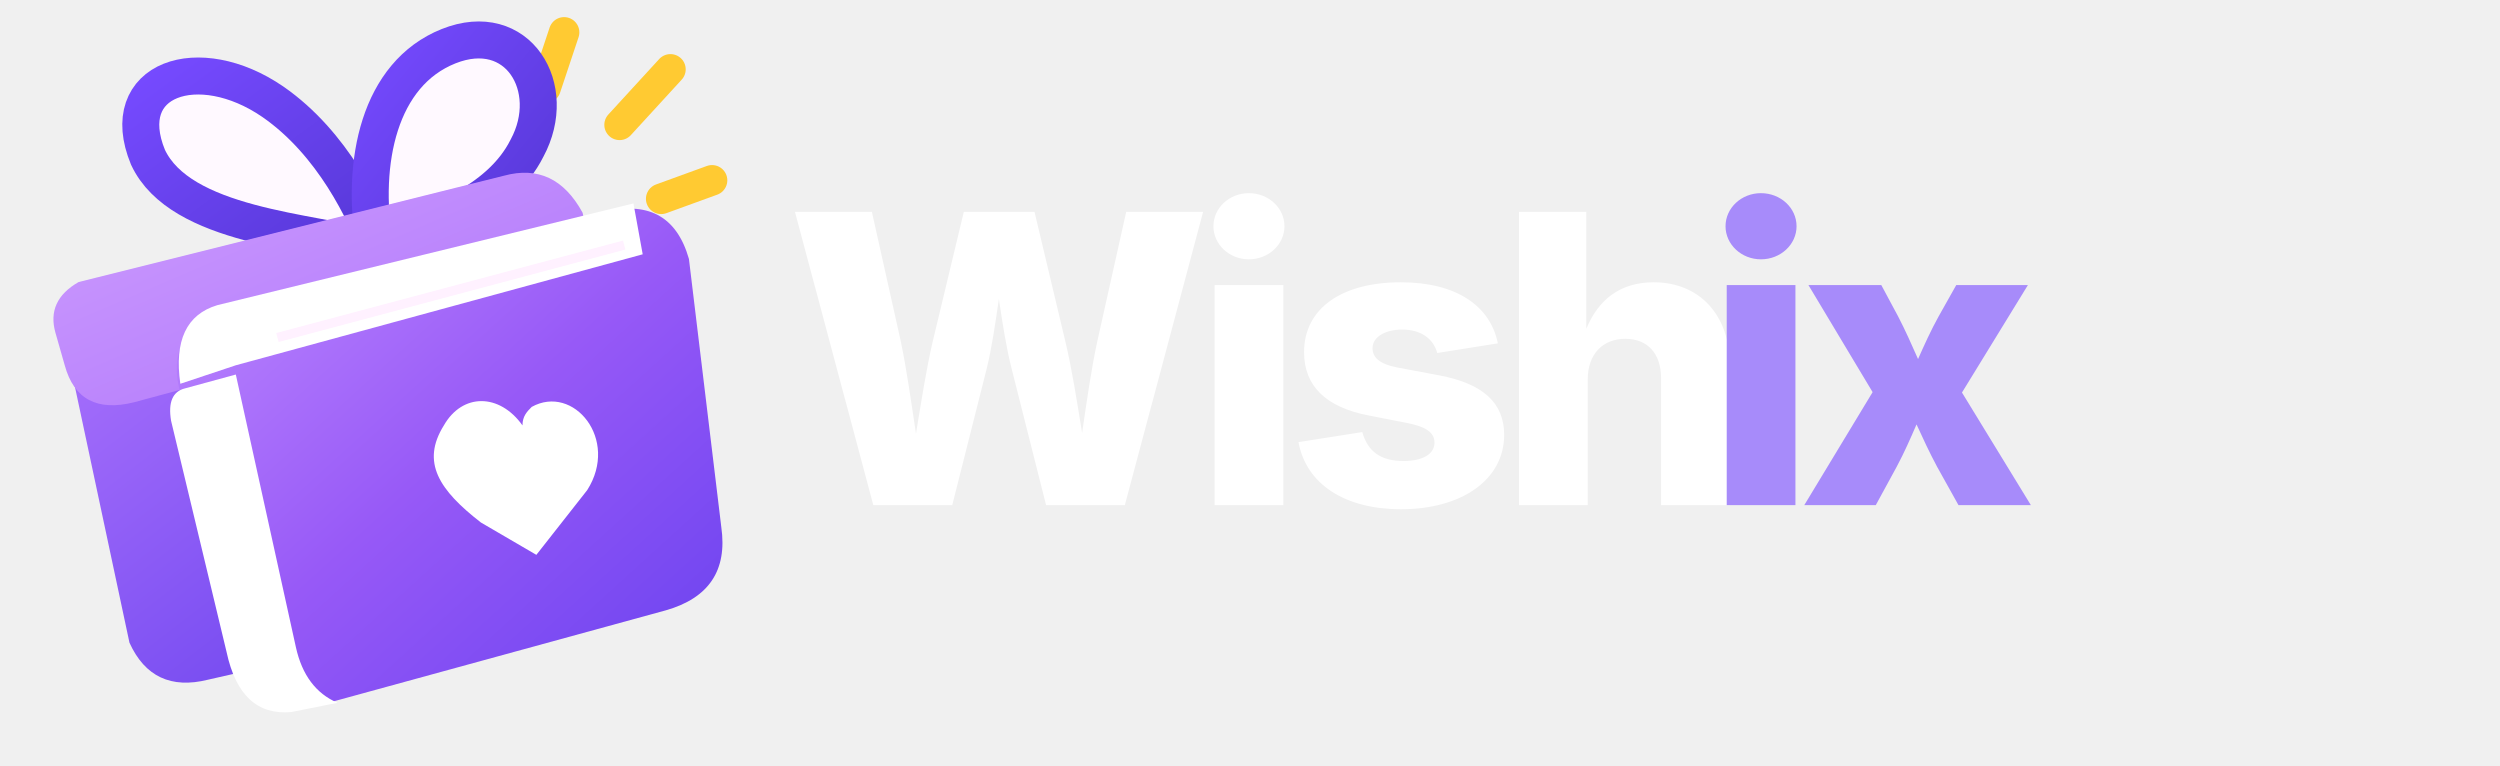
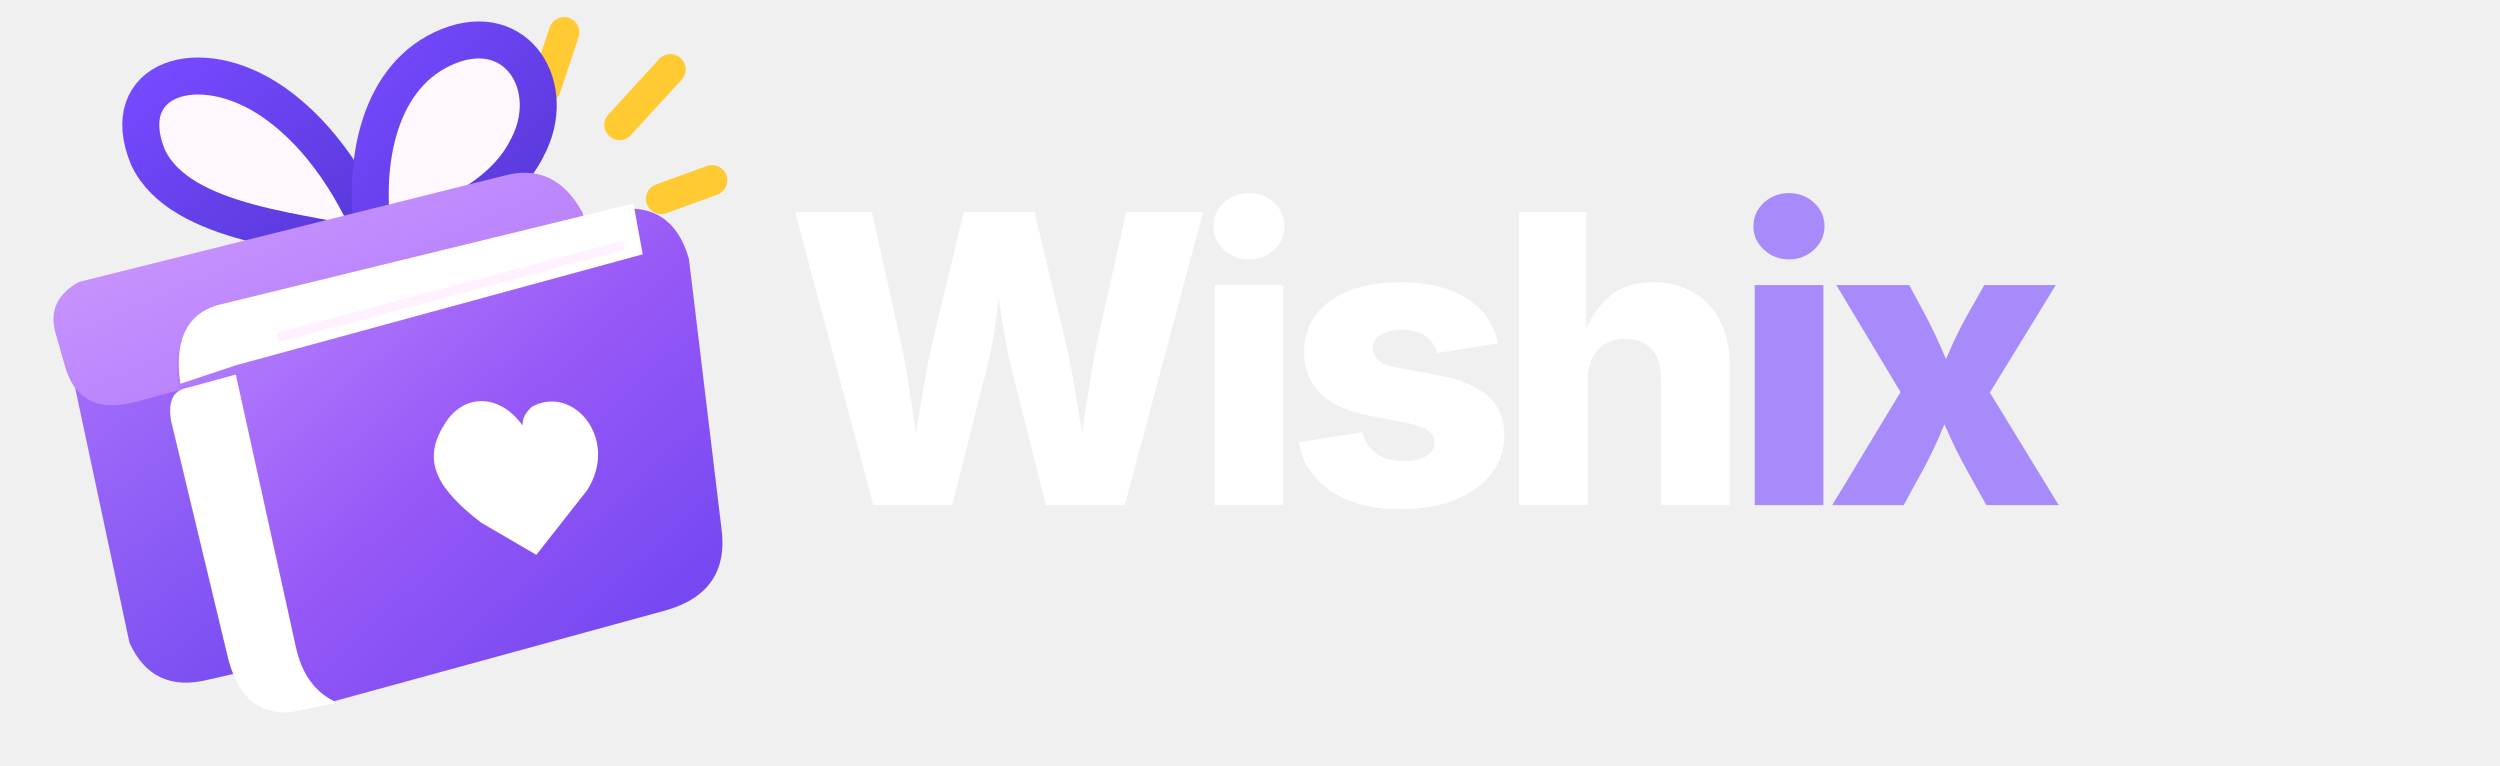
<svg xmlns="http://www.w3.org/2000/svg" viewBox="0 0 490 150" role="img" aria-labelledby="title">
  <svg x="0" y="0" width="145" height="145" viewBox="0 0 160 160">
    <defs>
      <linearGradient id="front" x1="0" y1="0" x2="1" y2="1">
        <stop stop-color="#c08cff" />
        <stop offset="0.5" stop-color="#9759f7" />
        <stop offset="1" stop-color="#6841ef" />
      </linearGradient>
      <linearGradient id="back" x1="0" y1="0" x2="0.8" y2="1">
        <stop stop-color="#b57aff" />
        <stop offset="1" stop-color="#6740ed" />
      </linearGradient>
      <linearGradient id="lid" x1="0" y1="0" x2="1" y2="1">
        <stop stop-color="#ce9dfd" />
        <stop offset="1" stop-color="#ac72fc" />
      </linearGradient>
      <linearGradient id="bow" x1="0" y1="0" x2="1" y2="1">
        <stop stop-color="#764aff" />
        <stop offset="1" stop-color="#5537d6" />
      </linearGradient>
    </defs>
    <g fill="none" stroke="#ffca32" stroke-width="6.6" stroke-linecap="round">
      <path d="M118 19 122 7M134 27 145 15M143 43 154 39" />
    </g>
    <path d="M82 54C67 50 39 49 32 34c-7-17 11-23 27-12 13 9 20 24 23 32Z" fill="#fff9ff" stroke="url(#bow)" stroke-width="8" stroke-linejoin="round" />
    <path d="M81 53c-3-18 1-37 16-43 15-6 24 9 17 22-6 12-21 17-33 21Z" fill="#fff9ff" stroke="url(#bow)" stroke-width="8" stroke-linejoin="round" />
    <path d="M19 64 100 44q12-3 19 9l3 65q0 10-11 14l-66 15q-12 3-17-8L15 78q-3-11 4-14Z" fill="url(#back)" />
    <path d="M17 61 109 38q11-3 17 8l3 14-100 27q-12 3-15-8l-2-7q-2-7 5-11Z" fill="url(#lid)" />
    <path d="M52 66 130 46q15-4 19 10l7 58q2 14-12 18l-73 20q-16 4-20-11L39 85q-4-15 13-19Z" fill="url(#front)" />
    <path d="m40 84 11-3 13 59q2 9 9 12l-10 2q-11 1-14-13L37 91q-1-6 3-7Z" fill="#fff" />
    <path d="m39 83 12-4 88-24-2-11L47 66q-10 3-8 17Z" fill="#fff" />
    <path d="m60 73 75-20" stroke="#ffe9ff" stroke-width="2" opacity=".65" />
    <path d="M113 92c-5-7-13-7-17 0-5 8-1 14 8 21l12 7 11-14c7-11-3-23-12-18-1 1-2 2-2 4Z" fill="white" />
  </svg>
-   <text x="154" y="99" font-family="Inter,Arial,sans-serif" font-weight="800" font-size="79" letter-spacing="-4" fill="#FFFFFF">Wish</text>
-   <text x="334" y="99" font-family="Inter,Arial,sans-serif" font-weight="800" font-size="79" letter-spacing="-4" fill="#A78BFA">ix</text>
+   <path fill="#FFFFFF" d="M171.169 99.0 155.83 41.524H170.877L176.551 66.931Q177.401 70.802 178.086 75.298Q178.771 79.793 179.432 84.292Q180.093 88.792 180.751 92.776H178.192Q178.947 88.792 179.652 84.292Q180.357 79.793 181.125 75.298Q181.892 70.802 182.801 66.931L188.902 41.524H202.746L208.828 66.931Q209.746 70.802 210.509 75.298Q211.272 79.793 211.986 84.292Q212.701 88.792 213.455 92.776H210.84Q211.536 88.792 212.182 84.292Q212.829 79.793 213.538 75.298Q214.247 70.802 215.058 66.931L220.752 41.524H235.818L220.46 99.0H205.017L198.308 72.466Q196.962 67.011 196.09 60.671Q195.217 54.331 194.076 48.091H197.553Q196.236 54.257 195.499 60.54Q194.762 66.823 193.35 72.466L186.622 99.0Z M238.082 99.0V55.874H251.534V99.0ZM244.788 50.838Q241.912 50.838 239.869 48.929Q237.826 47.02 237.826 44.348Q237.826 41.622 239.869 39.734Q241.912 37.846 244.788 37.846Q247.665 37.846 249.712 39.731Q251.759 41.615 251.759 44.347Q251.759 47.024 249.712 48.931Q247.665 50.838 244.788 50.838Z M274.602 99.809Q269.081 99.809 264.837 98.238Q260.593 96.667 257.931 93.725Q255.268 90.784 254.526 86.67L267.015 84.707Q267.824 87.494 269.758 88.933Q271.693 90.372 275.111 90.372Q277.924 90.372 279.535 89.381Q281.146 88.391 281.146 86.755Q281.146 85.28 279.862 84.366Q278.578 83.453 275.875 82.925L268.348 81.463Q261.957 80.221 258.78 77.103Q255.603 73.985 255.603 69.023Q255.603 64.704 257.935 61.649Q260.268 58.594 264.519 56.964Q268.771 55.334 274.563 55.334Q279.967 55.334 283.966 56.782Q287.966 58.23 290.412 60.901Q292.858 63.572 293.588 67.294L281.701 69.178Q281.107 67.01 279.322 65.808Q277.537 64.607 274.807 64.607Q272.357 64.607 270.686 65.575Q269.015 66.544 269.015 68.218Q269.015 69.525 270.062 70.517Q271.109 71.509 273.863 72.044L282.111 73.587Q288.532 74.8 291.685 77.668Q294.838 80.537 294.838 85.237Q294.838 89.662 292.228 92.935Q289.618 96.209 285.062 98.009Q280.505 99.809 274.602 99.809Z M311.193 74.387V99.0H297.741V41.524H310.9V66.767H310.056Q311.642 61.609 315.023 58.472Q318.405 55.334 324.095 55.334Q328.63 55.334 331.987 57.348Q335.343 59.361 337.19 63.012Q339.037 66.662 339.037 71.554V99.0H325.576V74.155Q325.576 70.528 323.72 68.459Q321.864 66.391 318.553 66.391Q316.376 66.391 314.713 67.345Q313.05 68.3 312.122 70.078Q311.193 71.856 311.193 74.387Z" />
+   <path fill="#A78BFA" d="M343.926 99.0V55.874H357.378V99.0ZM350.632 50.838Q347.756 50.838 345.713 48.929Q343.67 47.02 343.67 44.348Q343.67 41.622 345.713 39.734Q347.756 37.846 350.632 37.846Q353.509 37.846 355.556 39.731Q357.603 41.615 357.603 44.347Q357.603 47.024 355.556 48.931Q353.509 50.838 350.632 50.838Z M359.122 99.0 375.664 71.617 375.655 82.1 359.921 55.874H374.208L377.518 62.046Q379.278 65.403 380.758 68.864Q382.237 72.325 383.711 75.564H379.0Q380.571 72.354 382.072 68.879Q383.574 65.403 385.431 62.046L388.915 55.874H402.93L386.826 82.145V71.737L403.507 99.0H389.318L385.161 91.517Q383.322 88.148 381.778 84.652Q380.235 81.156 378.682 77.945H383.402Q381.938 81.156 380.471 84.652Q379.003 88.148 377.214 91.517L373.126 99.0Z" />
</svg>
